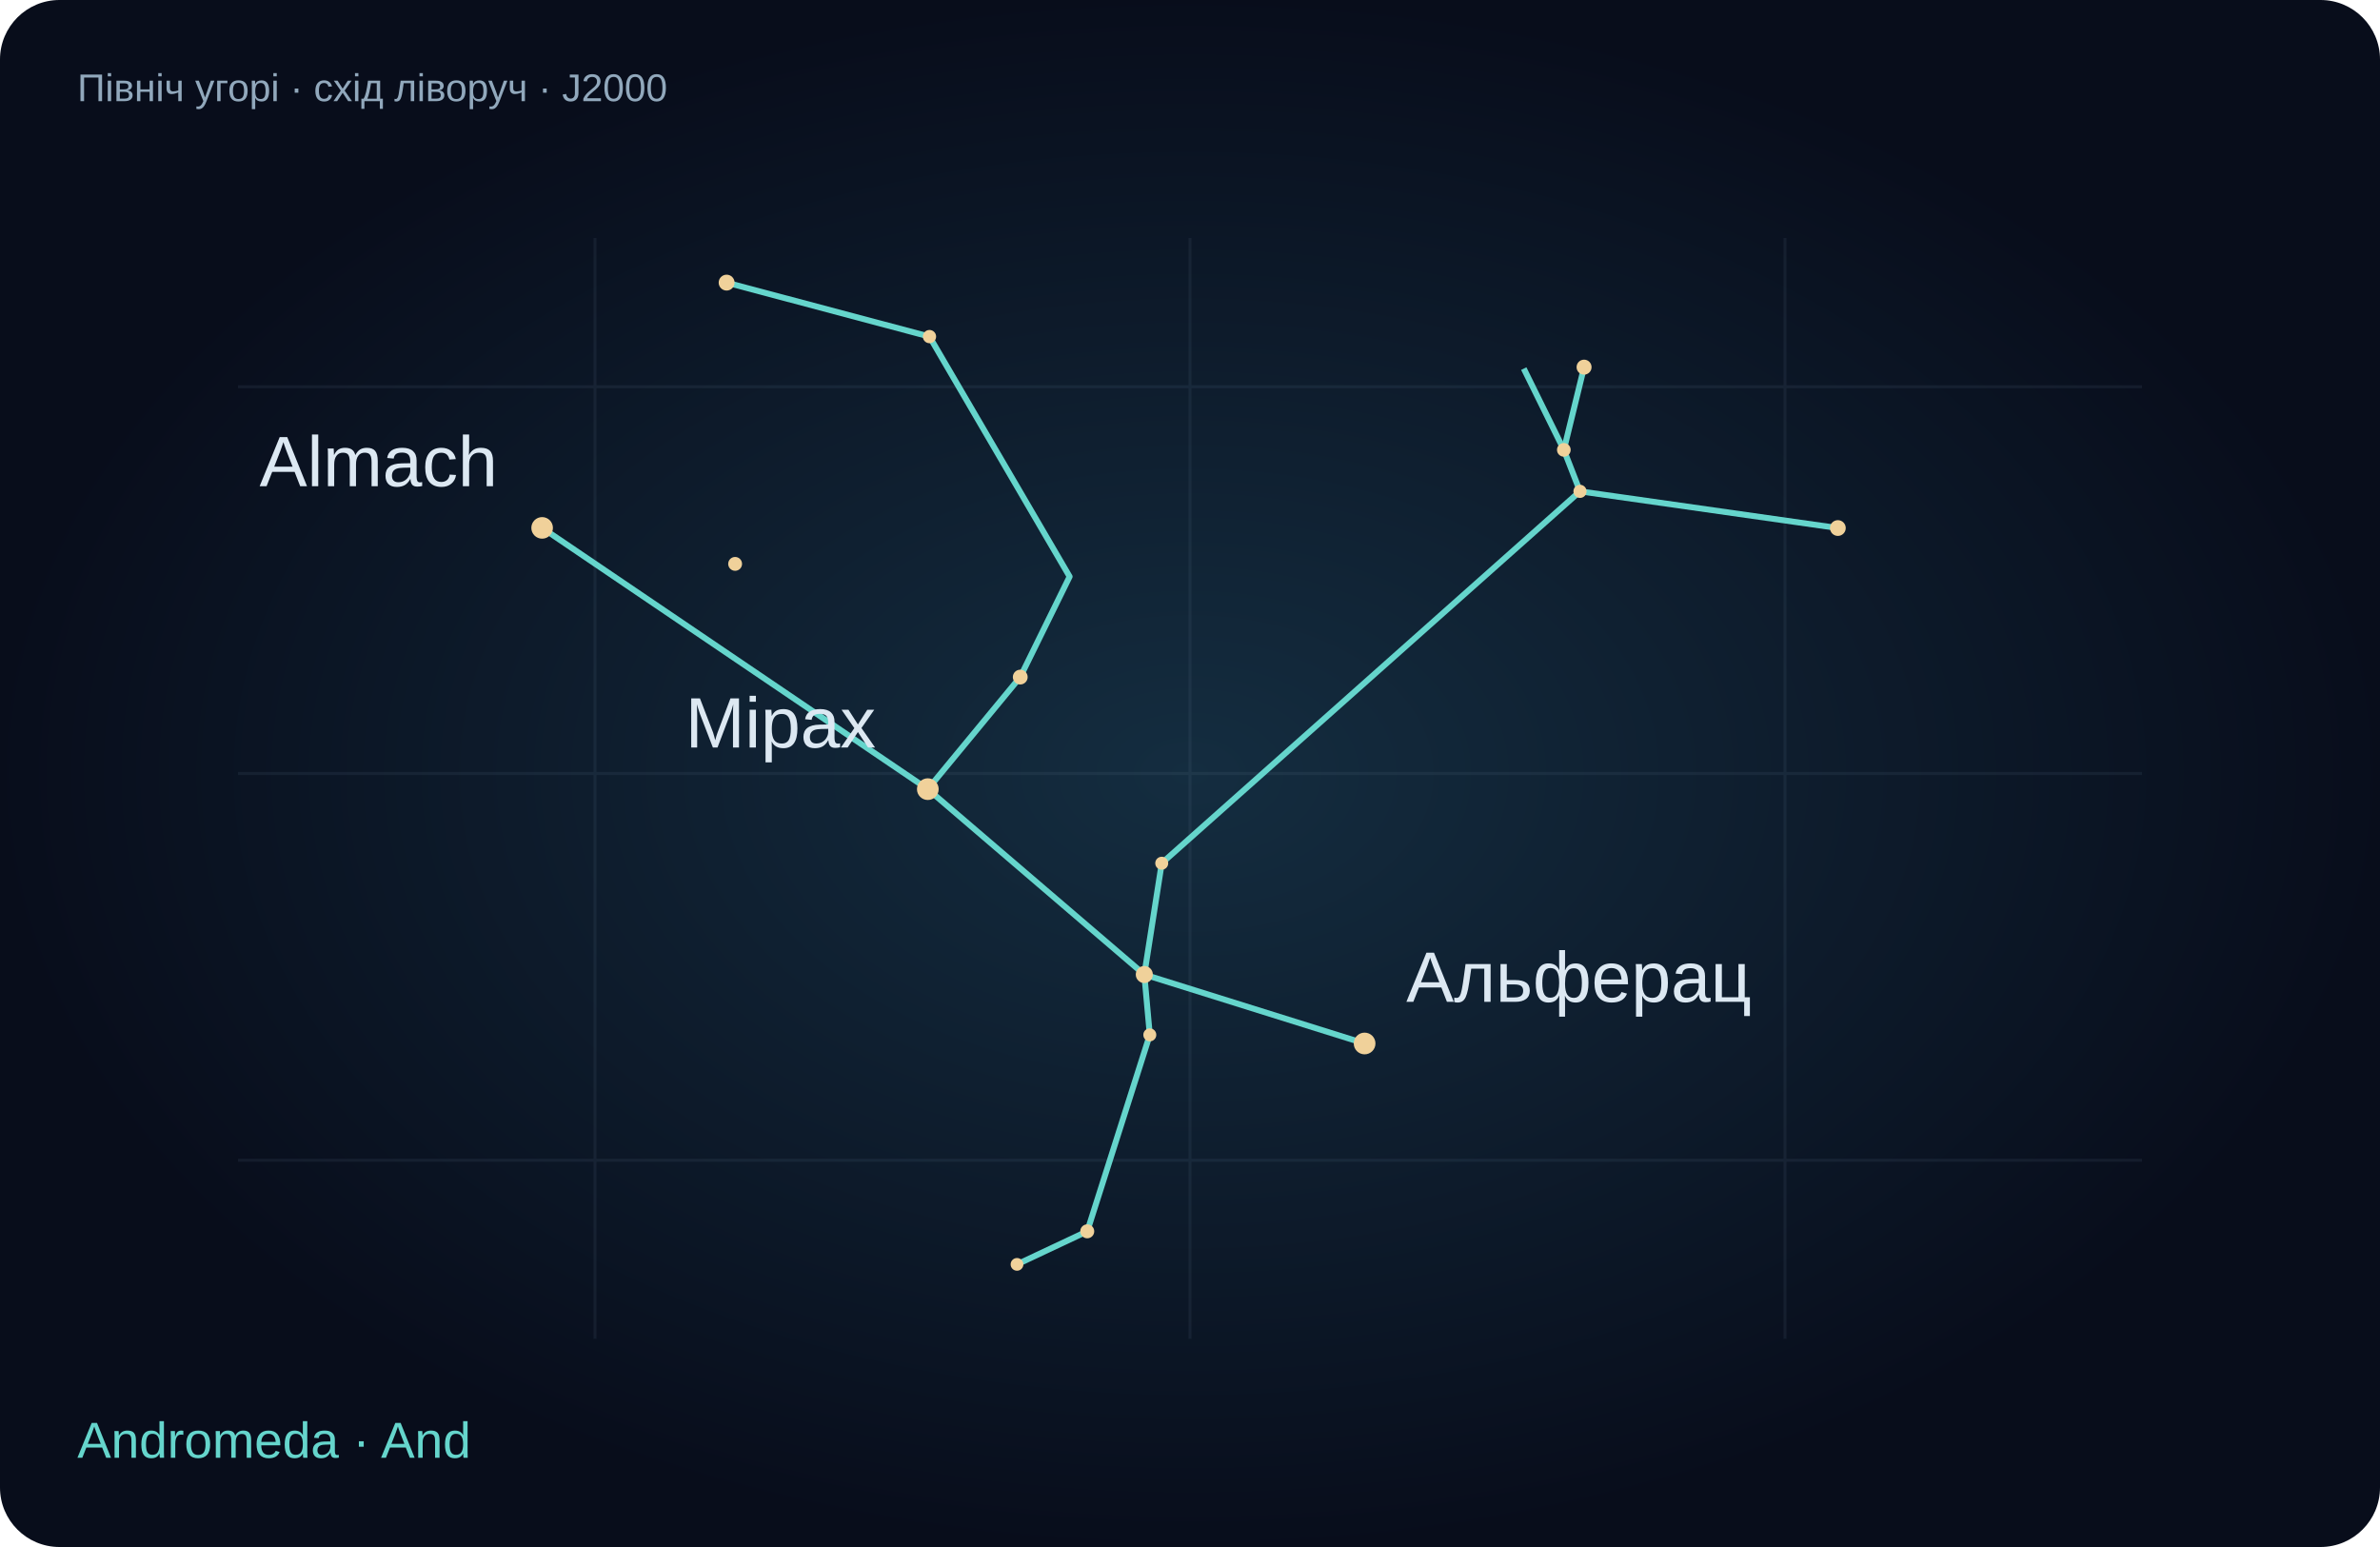
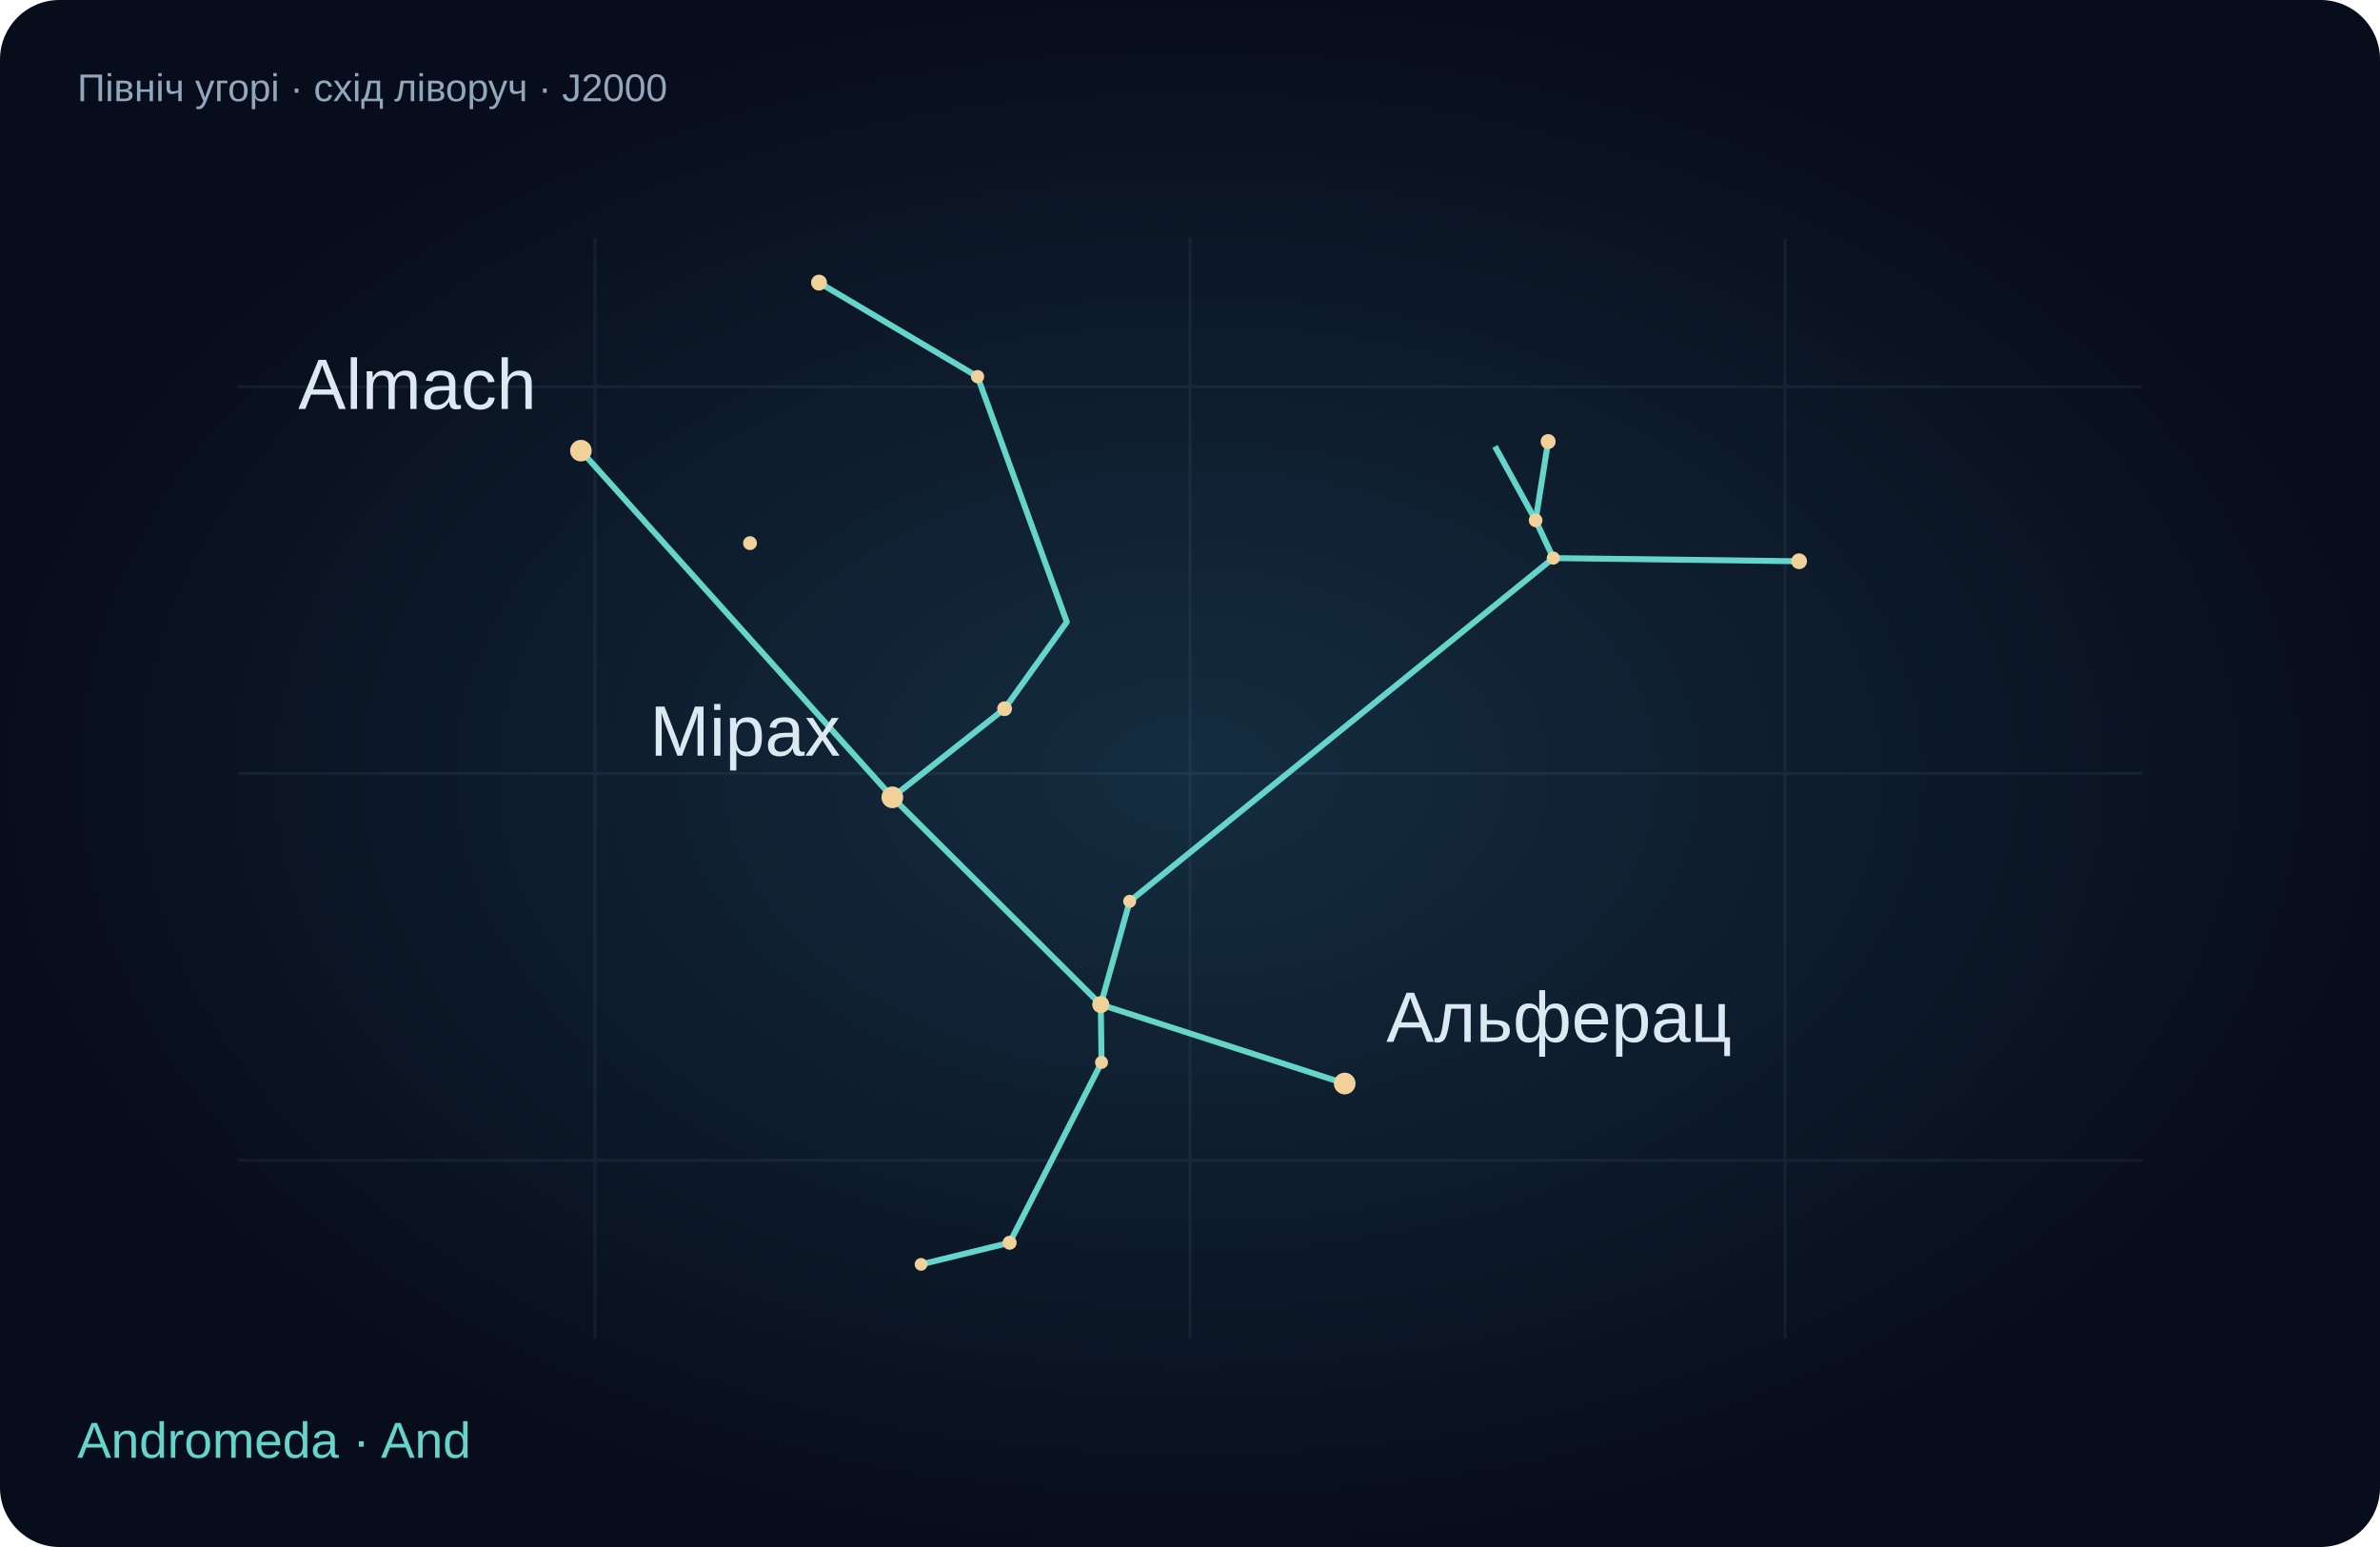
<svg xmlns="http://www.w3.org/2000/svg" width="800" height="520" viewBox="0 0 800 520" role="img" aria-label="Схема сузір’я Андромеда">
  <defs>
    <radialGradient id="bg">
      <stop stop-color="#142d40" />
      <stop offset="1" stop-color="#080d1b" />
    </radialGradient>
  </defs>
  <rect width="800" height="520" rx="20" fill="url(#bg)" />
  <g stroke="#67839c" stroke-opacity=".12">
    <path d="M80 130H720M80 260H720M80 390H720M200 80V450M400 80V450M600 80V450" />
  </g>
  <g fill="none" stroke="#65d5cc" stroke-width="2" stroke-linejoin="round">
-     <path d="M182.23,177.44 L311.87,265.26 L384.64,327.57 L458.69,350.75" />
-     <path d="M341.85,425.00 L365.46,413.89 L386.49,347.85 L384.64,327.57 L390.50,290.16 L531.09,165.16 L617.77,177.49" />
-     <path d="M531.09,165.16 L525.66,151.21 L532.46,123.41" />
-     <path d="M311.87,265.26 L342.94,227.59 L359.54,193.82 L312.43,113.14 L244.24,95.00" />
-     <path d="M525.66,151.21 L512.19,123.90" />
+     <path d="M195.26,151.48 L299.95,268.01 L370.01,337.68 L452.00,364.21" />
+     <path d="M309.60,425.00 L339.37,417.73 L370.27,357.10 L370.01,337.68 L379.73,302.96 L522.12,187.59 L604.74,188.66" />
+     <path d="M522.12,187.59 L516.17,174.90 L520.38,148.43" />
+     <path d="M299.95,268.01 L337.68,238.22 L358.59,209.07 L328.59,126.60 L275.30,95.00" />
+     <path d="M516.17,174.90 L502.51,150.06" />
  </g>
  <g fill="#f0d19a">
-     <circle cx="458.69" cy="350.75" r="3.65" />
-     <circle cx="390.50" cy="290.16" r="2.18" />
-     <circle cx="386.49" cy="347.85" r="2.18" />
-     <circle cx="384.64" cy="327.57" r="2.87" />
-     <circle cx="365.46" cy="413.89" r="2.35" />
-     <circle cx="342.94" cy="227.59" r="2.49" />
-     <circle cx="341.85" cy="425.00" r="2.14" />
-     <circle cx="312.43" cy="113.14" r="2.23" />
-     <circle cx="311.87" cy="265.26" r="3.65" />
-     <circle cx="247.10" cy="189.54" r="2.33" />
-     <circle cx="244.24" cy="95.00" r="2.67" />
-     <circle cx="182.23" cy="177.44" r="3.63" />
-     <circle cx="617.77" cy="177.49" r="2.65" />
-     <circle cx="532.46" cy="123.41" r="2.52" />
-     <circle cx="531.09" cy="165.16" r="2.21" />
-     <circle cx="525.66" cy="151.21" r="2.30" />
+     <circle cx="452.00" cy="364.21" r="3.65" />
+     <circle cx="379.73" cy="302.96" r="2.18" />
+     <circle cx="370.27" cy="357.10" r="2.18" />
+     <circle cx="370.01" cy="337.68" r="2.87" />
+     <circle cx="339.37" cy="417.73" r="2.35" />
+     <circle cx="337.68" cy="238.22" r="2.49" />
+     <circle cx="309.60" cy="425.00" r="2.14" />
+     <circle cx="328.59" cy="126.60" r="2.23" />
+     <circle cx="299.95" cy="268.01" r="3.65" />
+     <circle cx="252.10" cy="182.57" r="2.33" />
+     <circle cx="275.30" cy="95.00" r="2.67" />
+     <circle cx="195.26" cy="151.48" r="3.63" />
+     <circle cx="604.74" cy="188.66" r="2.65" />
+     <circle cx="520.38" cy="148.43" r="2.52" />
+     <circle cx="522.12" cy="187.59" r="2.21" />
+     <circle cx="516.17" cy="174.90" r="2.30" />
  </g>
  <g fill="#dce8f2" font-family="Arial,sans-serif" font-size="24">
-     <text x="472.69" y="336.75">Альферац</text>
-     <text x="230.37" y="251.26">Мірах</text>
-     <text x="87.23" y="163.44">Almach</text>
+     <text x="466.00" y="350.21">Альферац</text>
+     <text x="218.45" y="254.01">Мірах</text>
+     <text x="100.26" y="137.48">Almach</text>
  </g>
  <text x="26" y="34" fill="#91a8bc" font-family="Arial,sans-serif" font-size="13">Північ угорі · схід ліворуч · J2000</text>
  <text x="26" y="490" fill="#65d5cc" font-family="Arial,sans-serif" font-size="17">Andromeda · And</text>
</svg>
